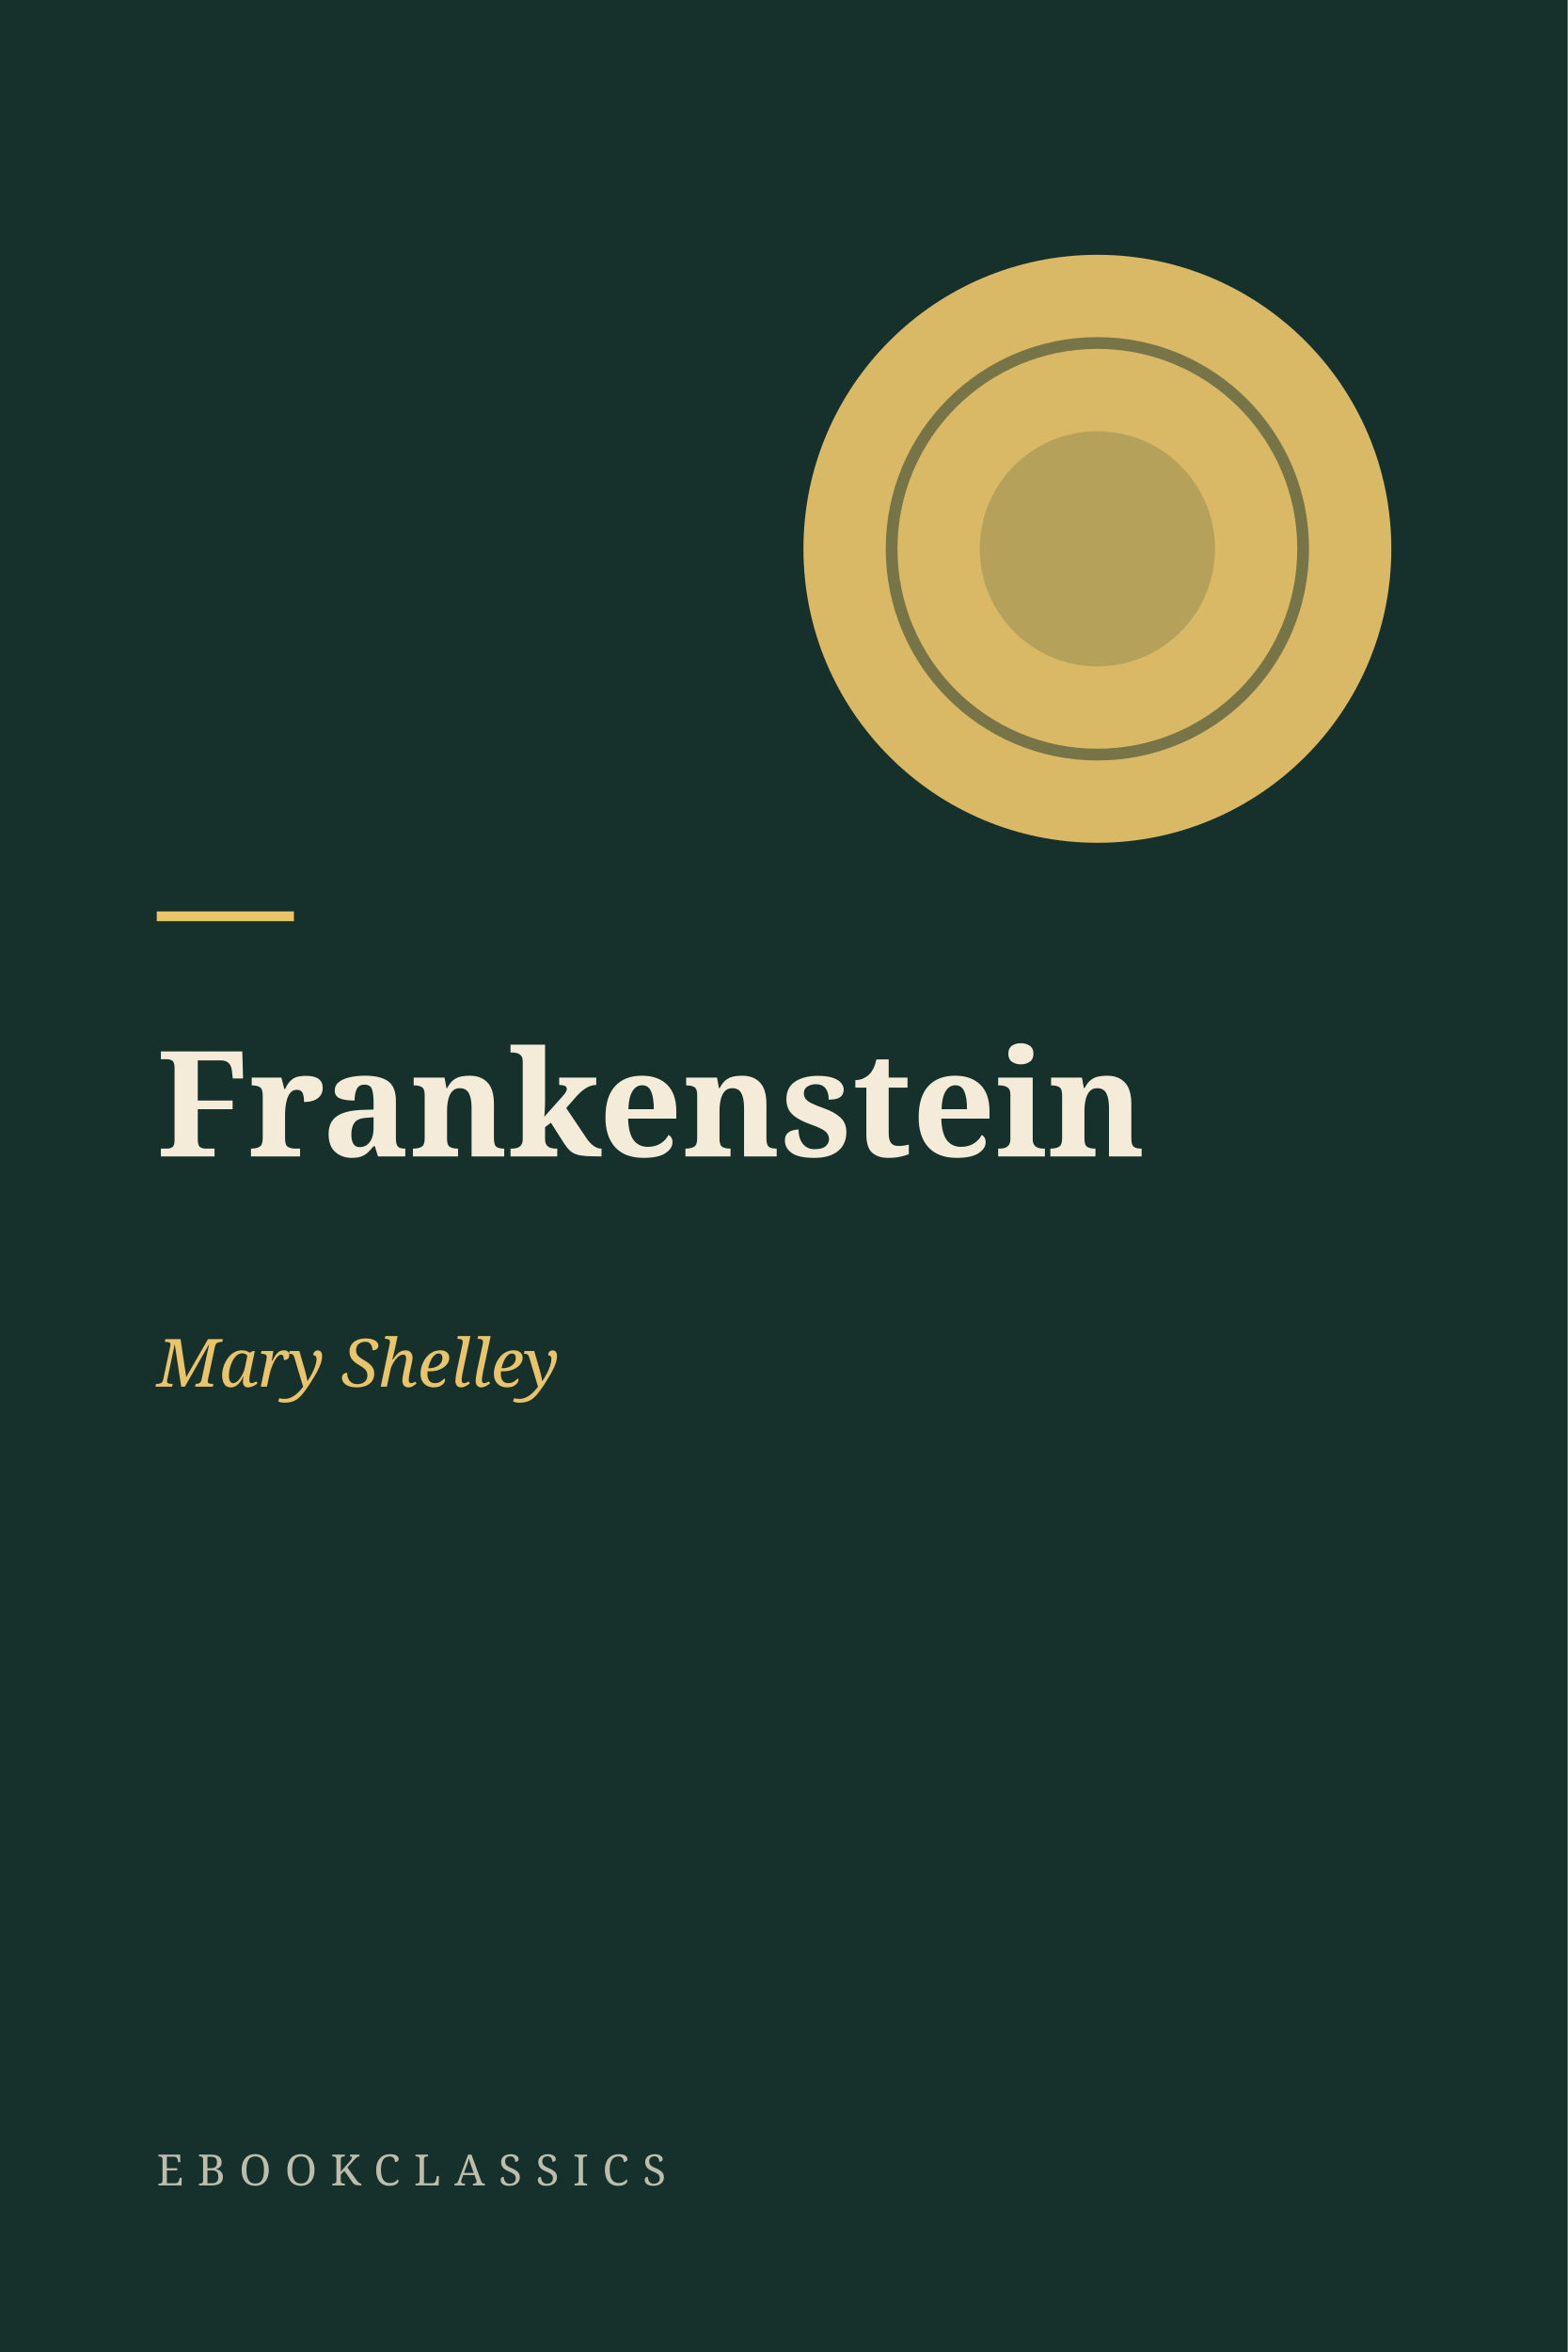
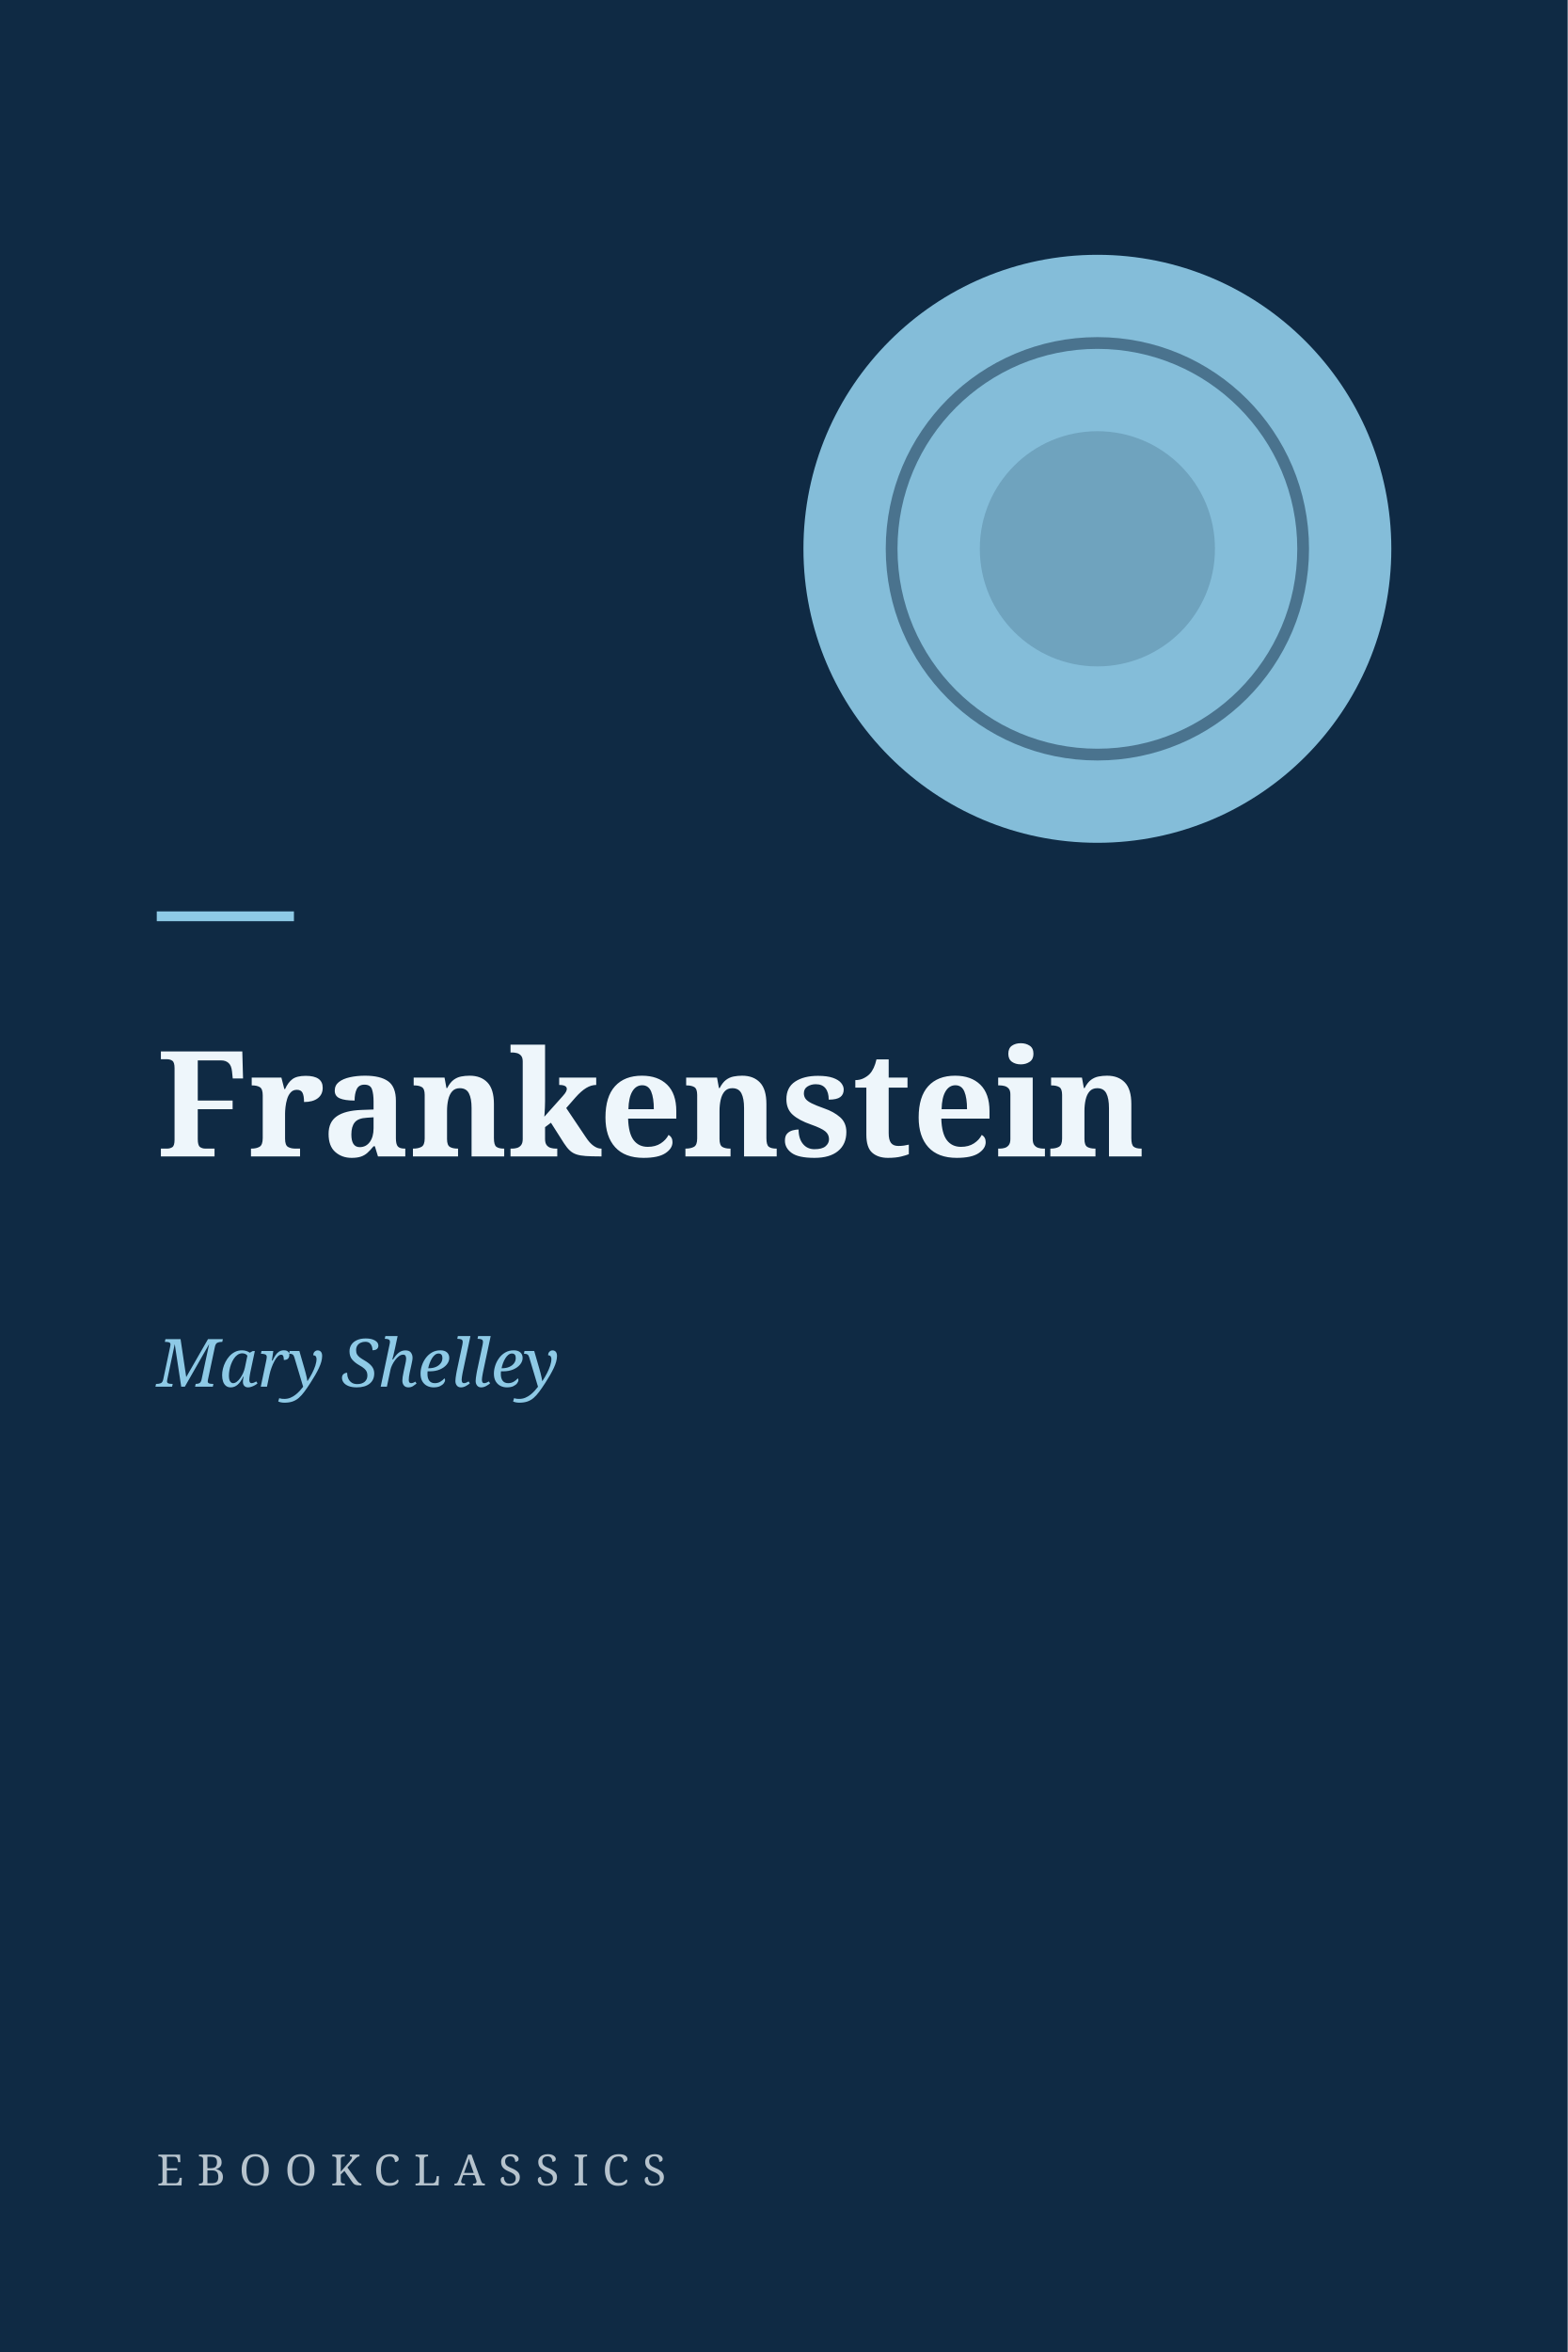
<svg xmlns="http://www.w3.org/2000/svg" width="1600" height="2400" viewBox="0 0 1600 2400">
-   <rect width="1600" height="2400" fill="#16302b" />
-   <circle cx="1120" cy="560" r="300" fill="#e9c46a" opacity=".92" />
-   <circle cx="1120" cy="560" r="210" fill="none" stroke="#16302b" stroke-width="12" opacity=".5" />
-   <circle cx="1120" cy="560" r="120" fill="#16302b" opacity=".18" />
-   <rect x="160" y="930" width="140" height="10" fill="#e9c46a" />
-   <text x="160" y="1180" font-size="150" font-weight="600" font-family="Libertinus Serif, Georgia, serif" fill="#f4ecd8">Frankenstein</text>
-   <text x="160" y="1415" font-size="68" font-style="italic" font-family="Libertinus Serif, Georgia, serif" fill="#e9c46a">Mary Shelley</text>
-   <text x="160" y="2230" font-size="44" letter-spacing="14" font-family="Libertinus Serif, Georgia, serif" fill="#f4ecd8" opacity=".75">EBOOKCLASSICS</text>
+   <rect width="1600" height="2400" fill="#0f2a44" />
+   <circle cx="1120" cy="560" r="300" fill="#8ecae6" opacity=".92" />
+   <circle cx="1120" cy="560" r="210" fill="none" stroke="#0f2a44" stroke-width="12" opacity=".5" />
+   <circle cx="1120" cy="560" r="120" fill="#0f2a44" opacity=".18" />
+   <rect x="160" y="930" width="140" height="10" fill="#8ecae6" />
+   <text x="160" y="1180" font-size="150" font-weight="600" font-family="Libertinus Serif, Georgia, serif" fill="#eef6fb">Frankenstein</text>
+   <text x="160" y="1415" font-size="68" font-style="italic" font-family="Libertinus Serif, Georgia, serif" fill="#8ecae6">Mary Shelley</text>
+   <text x="160" y="2230" font-size="44" letter-spacing="14" font-family="Libertinus Serif, Georgia, serif" fill="#eef6fb" opacity=".75">EBOOKCLASSICS</text>
</svg>
